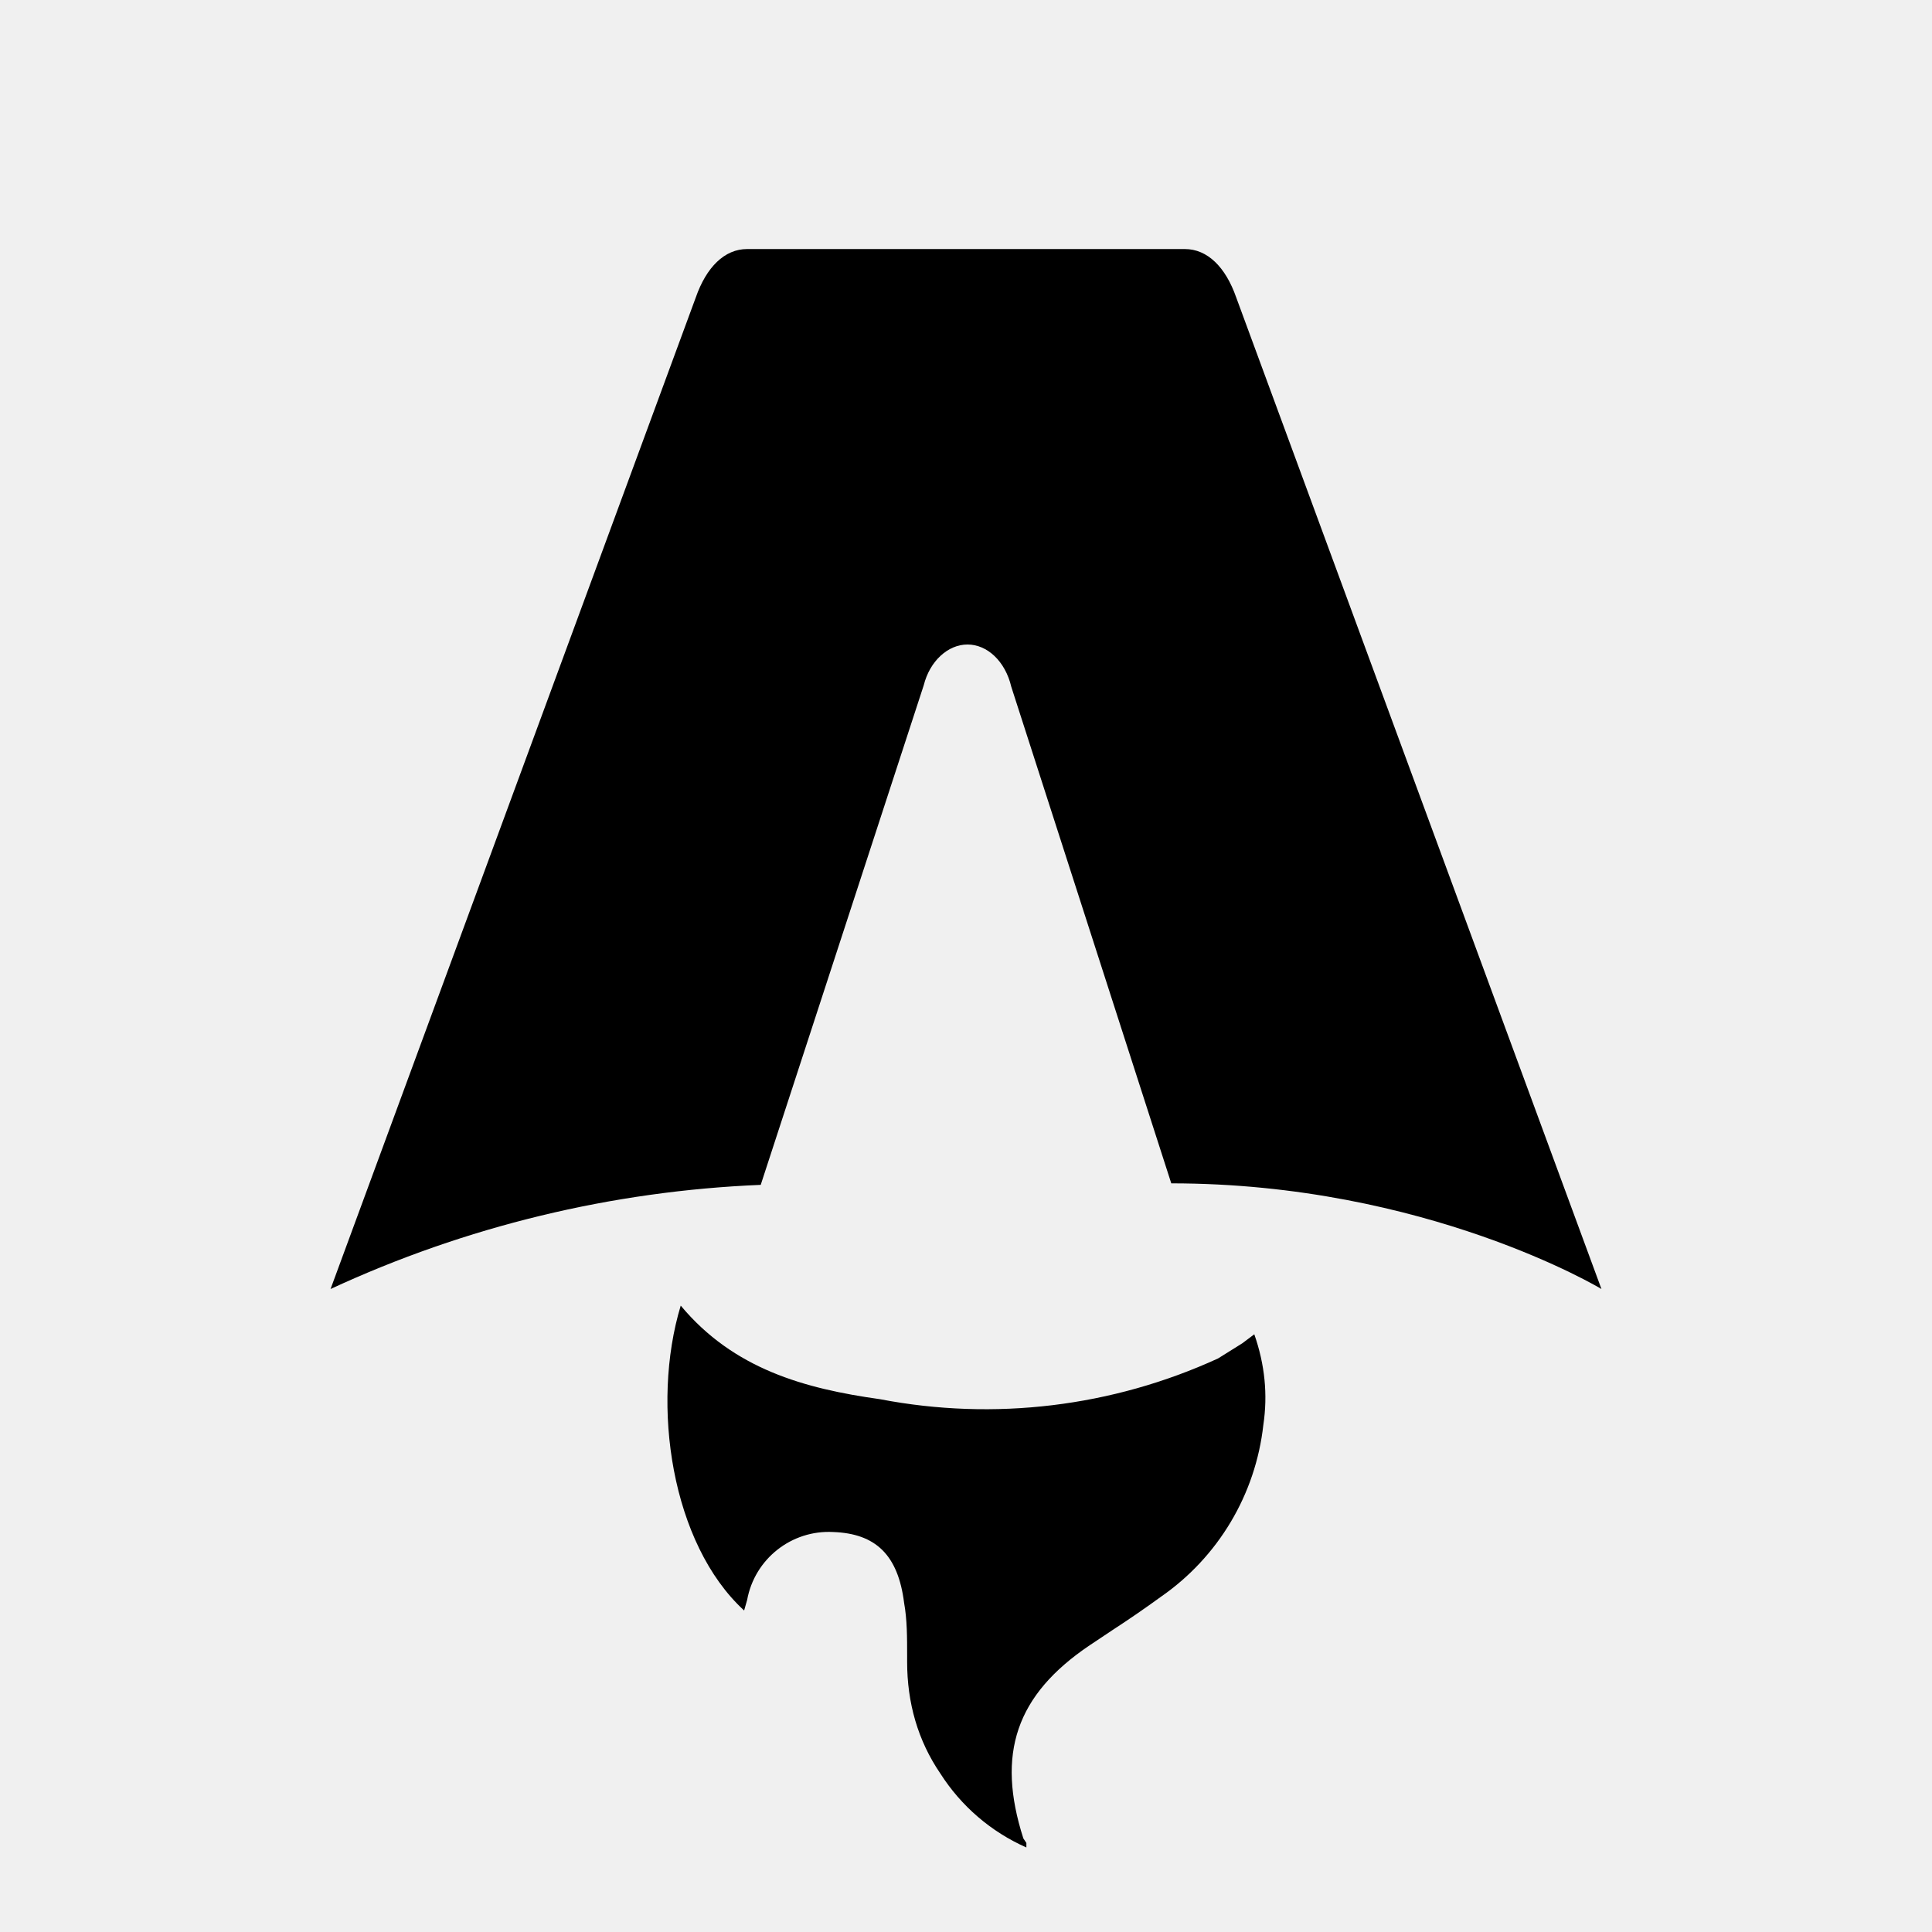
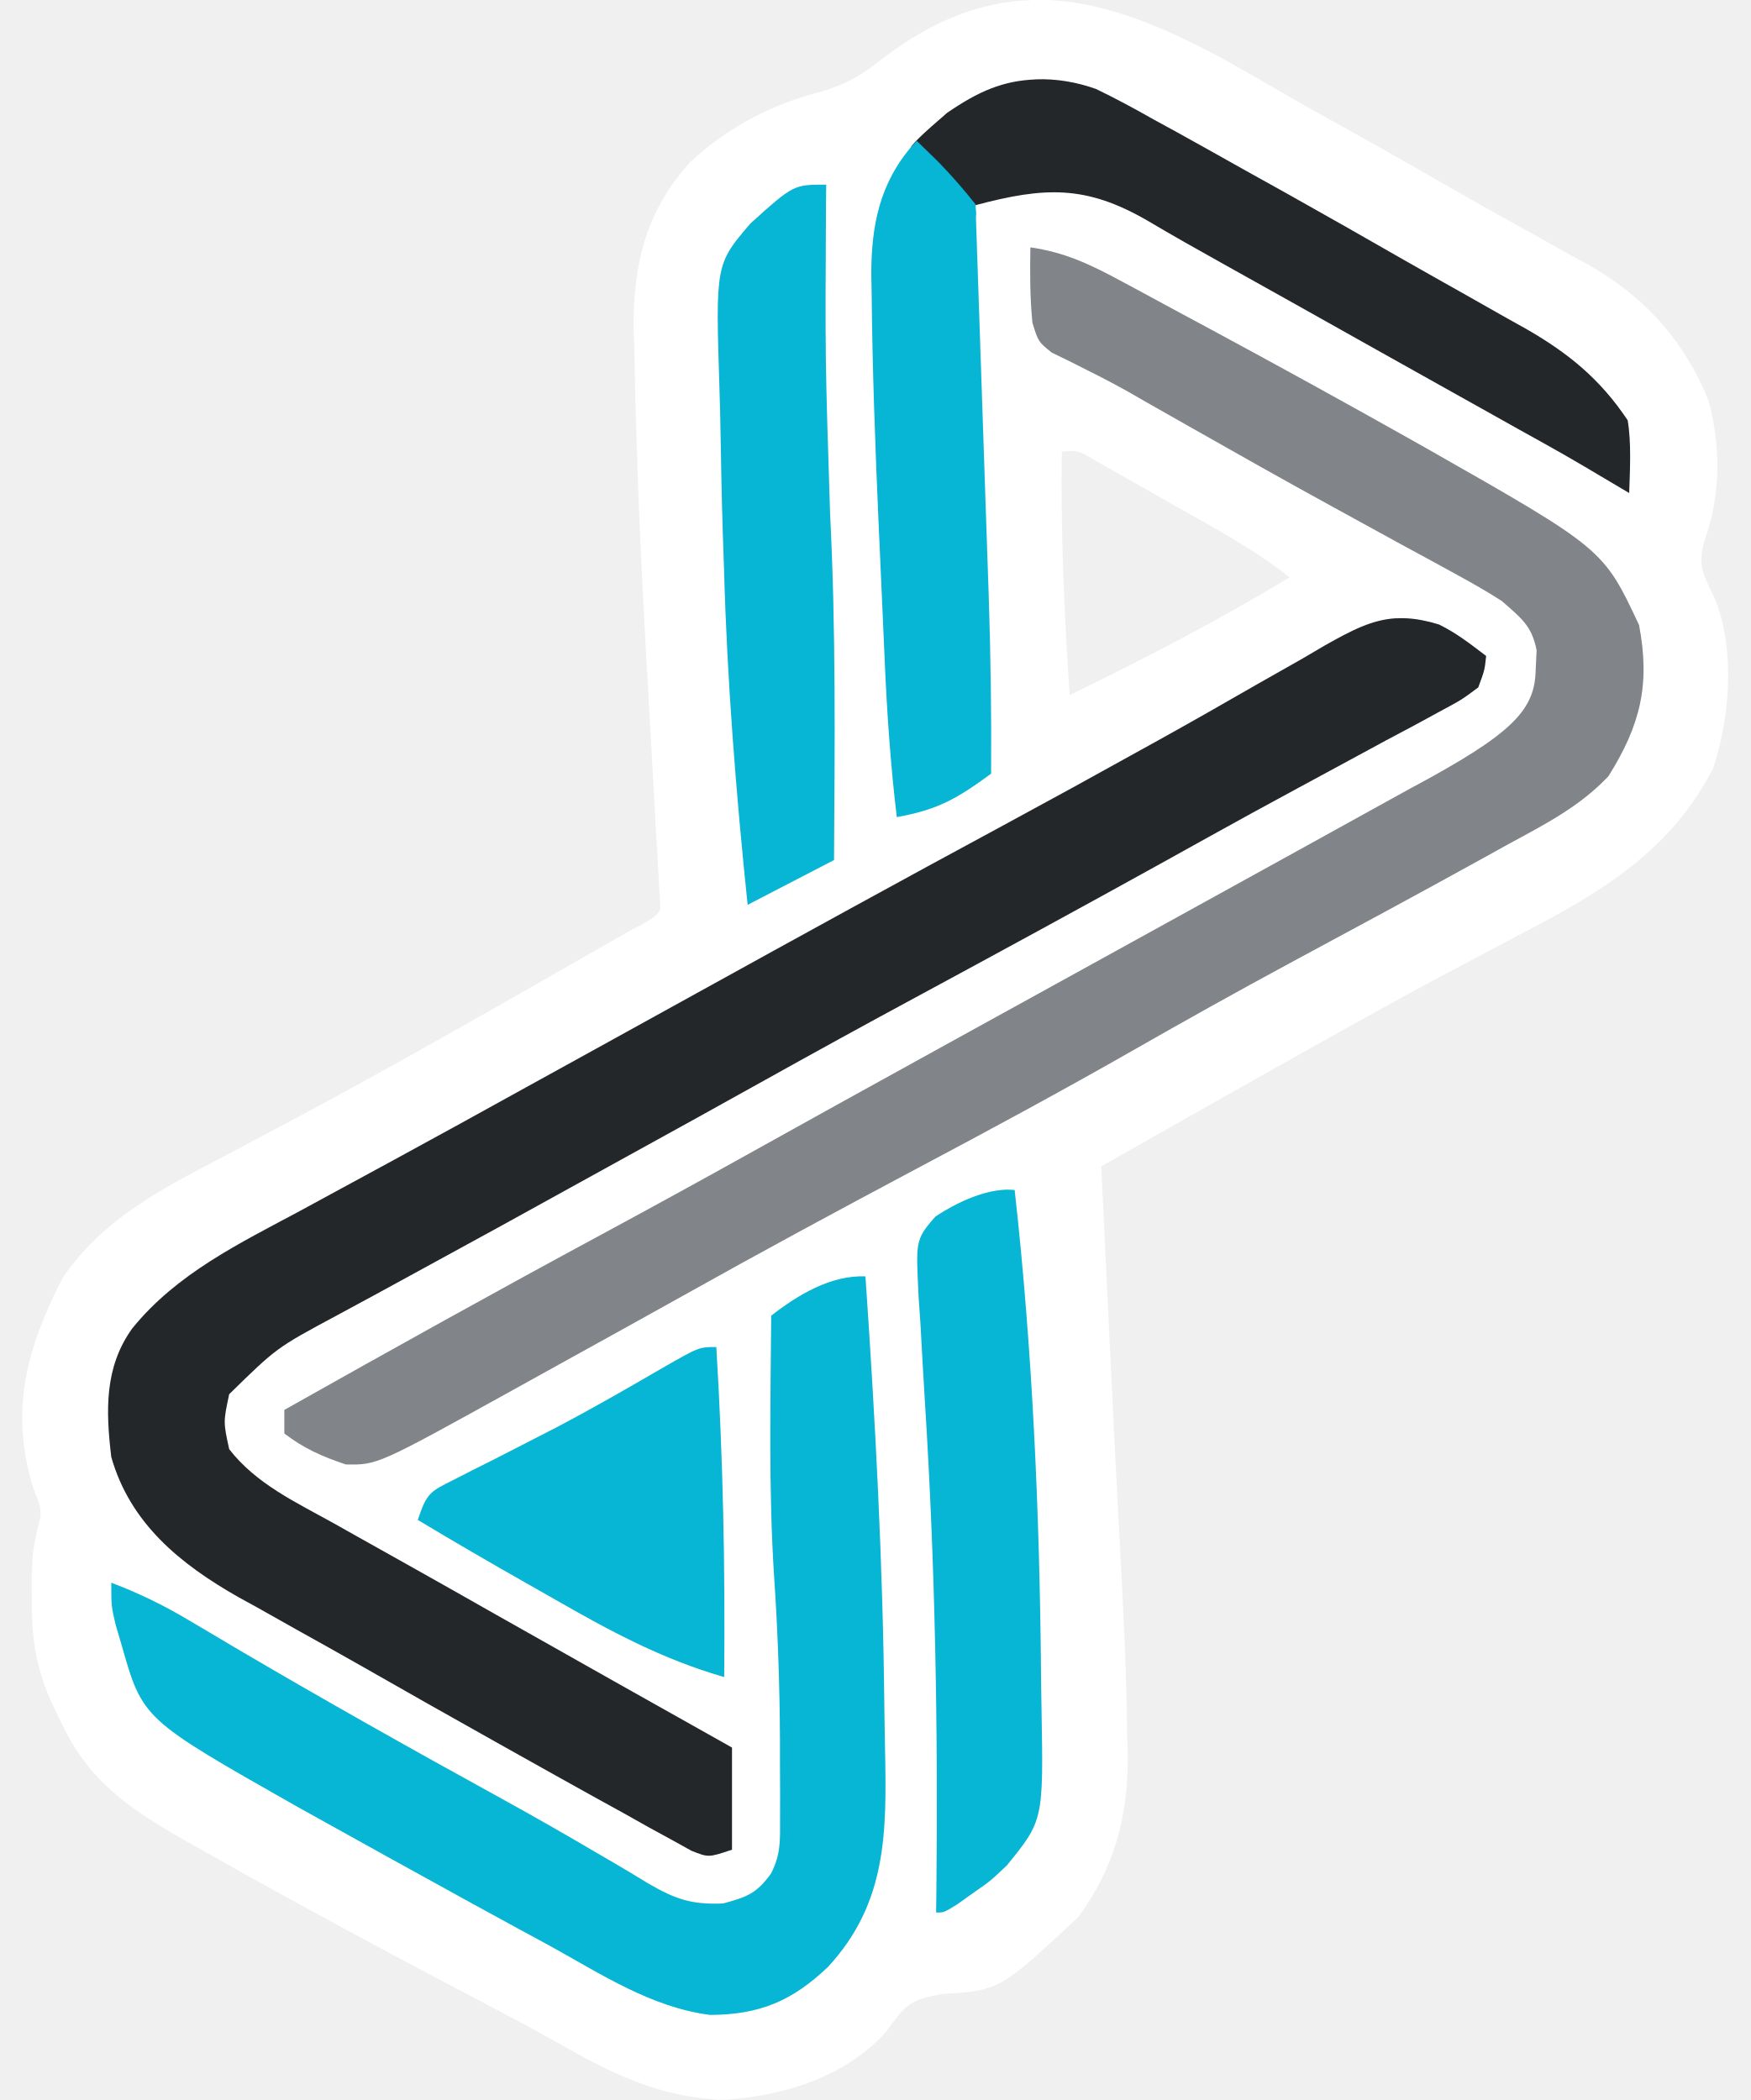
- <svg xmlns="http://www.w3.org/2000/svg" fill="none" viewBox="0 0 128 128">
-   <path d="M50.4 78.5a75.1 75.1 0 0 0-28.5 6.9l24.2-65.7c.7-2 1.9-3.2 3.4-3.2h29c1.5 0 2.7 1.2 3.4 3.2l24.2 65.7s-11.6-7-28.5-7L67 45.5c-.4-1.7-1.6-2.8-2.9-2.8-1.3 0-2.5 1.1-2.9 2.7L50.4 78.5Zm-1.1 28.2Zm-4.2-20.2c-2 6.6-.6 15.8 4.2 20.2a17.5 17.5 0 0 1 .2-.7 5.5 5.5 0 0 1 5.7-4.5c2.8.1 4.3 1.5 4.7 4.7.2 1.1.2 2.3.2 3.5v.4c0 2.7.7 5.2 2.2 7.4a13 13 0 0 0 5.7 4.9v-.3l-.2-.3c-1.8-5.6-.5-9.5 4.4-12.8l1.5-1a73 73 0 0 0 3.2-2.2 16 16 0 0 0 6.8-11.4c.3-2 .1-4-.6-6l-.8.6-1.6 1a37 37 0 0 1-22.4 2.7c-5-.7-9.7-2-13.2-6.2Z" />
-   <style>
-         path { fill: #000; }
-         @media (prefers-color-scheme: dark) {
-             path { fill: #FFF; }
-         }
-     </style>
+ <svg xmlns="http://www.w3.org/2000/svg" version="1.1" width="40" height="48" viewBox="0 0 50.876 62.645" id="svg1" xml:space="preserve">
+   <defs id="defs1" />
+   <g id="layer1" transform="translate(-868.8533,-66.17027)">
+     <g id="g5-0" transform="translate(900.8433,82.35498)">
+       <g id="g3-0-7-7-7-8-9-2-9-0" transform="matrix(2.026753,0,0,2.026753,-303.0486,-49.71361)">
+         <path d="m 148.593,16.545 c -0.725,0.021 -1.448,0.284 -2.221,0.881 -0.304,0.237 -0.483,0.342 -0.86,0.462 -0.731,0.183 -1.388,0.523 -1.941,1.04 -0.653,0.717 -0.842,1.499 -0.835,2.447 0.004,0.135 0.009,0.266 0.013,0.398 0.026,1.609 0.103,3.217 0.195,4.824 0.017,0.297 0.034,0.595 0.05,0.892 0.044,0.803 0.089,1.606 0.135,2.409 0.007,0.115 -0.218,0.228 -0.455,0.348 -0.1,0.057 -0.197,0.113 -0.294,0.169 l -0.329,0.187 c -0.239,0.138 -0.479,0.275 -0.719,0.412 -0.125,0.071 -0.247,0.141 -0.369,0.21 -0.499,0.285 -0.999,0.568 -1.501,0.848 l -0.243,0.135 c -0.463,0.258 -0.926,0.513 -1.394,0.762 -0.126,0.067 -0.249,0.132 -0.371,0.197 -0.25,0.133 -0.5,0.266 -0.749,0.399 -0.924,0.483 -1.772,0.913 -2.373,1.789 -0.525,1.035 -0.782,1.941 -0.431,3.088 0.133,0.337 0.133,0.337 0.059,0.621 -0.065,0.311 -0.065,0.311 -0.081,0.654 3.5e-4,0.121 5.6e-4,0.239 8.8e-4,0.357 -0.002,0.56 0.051,0.963 0.268,1.477 0.059,0.122 0.116,0.24 0.172,0.358 0.406,0.865 1.022,1.27 1.824,1.729 l 0.292,0.164 c 1.338,0.757 2.692,1.484 4.052,2.199 0.372,0.195 0.743,0.391 1.11,0.597 0.804,0.459 1.489,0.806 2.438,0.853 0.886,-0.052 1.787,-0.32 2.407,-0.991 0.288,-0.394 0.338,-0.487 0.845,-0.569 0.834,-0.052 0.834,-0.052 1.992,-1.132 0.538,-0.734 0.736,-1.493 0.728,-2.394 -0.004,-0.11 -0.007,-0.218 -0.01,-0.325 -0.01,-0.903 -0.054,-1.803 -0.103,-2.705 -0.033,-0.607 -0.065,-1.214 -0.095,-1.821 -0.005,-0.107 -0.01,-0.212 -0.015,-0.316 -0.015,-0.313 -0.03,-0.626 -0.045,-0.939 -0.01,-0.215 -0.021,-0.43 -0.031,-0.645 -0.031,-0.635 -0.062,-1.27 -0.092,-1.904 1.148,-0.651 2.297,-1.302 3.449,-1.946 l 0.243,-0.135 c 0.462,-0.258 0.924,-0.513 1.391,-0.76 0.186,-0.098 0.187,-0.098 0.369,-0.195 0.249,-0.132 0.497,-0.264 0.746,-0.396 1.175,-0.61 2.194,-1.223 2.81,-2.436 0.244,-0.742 0.317,-1.712 0.038,-2.449 -0.163,-0.359 -0.286,-0.502 -0.168,-0.895 0.238,-0.663 0.242,-1.382 0.058,-2.063 -0.367,-0.894 -0.945,-1.53 -1.783,-2.004 l -0.269,-0.146 c -0.197,-0.11 -0.394,-0.22 -0.591,-0.331 -0.316,-0.174 -0.632,-0.349 -0.945,-0.528 -0.546,-0.314 -1.093,-0.627 -1.644,-0.934 -0.233,-0.129 -0.466,-0.259 -0.699,-0.389 -0.371,-0.215 -0.743,-0.43 -1.117,-0.641 -1.046,-0.575 -1.98,-0.947 -2.912,-0.92 z m 0.062,1.167 c 0.077,-0.003 0.156,-4.71e-4 0.234,0.005 0.161,0.011 0.323,0.039 0.484,0.084 0.055,0.016 0.111,0.033 0.165,0.053 0.288,0.138 0.566,0.289 0.844,0.446 l 0.316,0.172 c 0.335,0.184 0.667,0.37 0.999,0.558 0.224,0.125 0.448,0.249 0.672,0.374 0.556,0.311 1.11,0.627 1.664,0.944 0.319,0.182 0.639,0.362 0.959,0.542 0.198,0.112 0.395,0.224 0.593,0.336 l 0.272,0.151 c 0.628,0.359 1.099,0.741 1.506,1.351 0.03,0.311 0.01,0.611 0,0.925 -0.427,-0.161 -0.818,-0.354 -1.216,-0.576 l -0.376,-0.209 -0.402,-0.226 c -0.139,-0.078 -0.278,-0.155 -0.417,-0.233 -0.43,-0.24 -0.859,-0.48 -1.288,-0.721 l -0.204,-0.115 c -0.324,-0.181 -0.648,-0.363 -0.971,-0.545 -0.245,-0.137 -0.49,-0.274 -0.735,-0.411 -0.117,-0.065 -0.233,-0.13 -0.349,-0.195 -0.05,-0.028 -0.1,-0.056 -0.15,-0.084 -0.321,-0.18 -0.641,-0.362 -0.958,-0.55 -0.835,-0.483 -1.404,-0.661 -2.297,-0.469 v 0.171 h -0.231 c 0.003,0.085 0.005,0.171 0.009,0.258 0.028,0.809 0.055,1.619 0.082,2.428 0.014,0.416 0.028,0.832 0.042,1.248 0.014,0.402 0.027,0.805 0.04,1.208 0.008,0.226 0.015,0.452 0.023,0.677 0.029,0.874 0.041,1.745 0.035,2.619 -0.997,0.578 -0.997,0.578 -1.387,0.578 -0.09,-0.742 -0.145,-1.478 -0.177,-2.224 -0.005,-0.111 -0.01,-0.222 -0.015,-0.336 -0.01,-0.234 -0.02,-0.469 -0.03,-0.703 -0.015,-0.351 -0.031,-0.701 -0.047,-1.051 -0.049,-1.108 -0.089,-2.216 -0.1,-3.325 -0.002,-0.094 -0.004,-0.187 -0.005,-0.284 -0.003,-0.712 0.122,-1.349 0.607,-1.902 l 0.347,-0.116 c 0.068,-0.247 0.25,-0.38 0.455,-0.52 l 0.002,-8.77e-4 c 0.048,-0.034 0.098,-0.066 0.148,-0.094 l 0.106,-0.067 c 0.053,-0.021 0.107,-0.039 0.16,-0.056 0.191,-0.071 0.391,-0.109 0.596,-0.117 z m -3.085,1.549 -0.002,0.274 c -0.013,2.284 -0.013,2.284 0.06,4.566 0.086,1.699 0.068,3.4 0.058,5.101 l -1.271,0.578 c -0.169,-1.618 -0.302,-3.229 -0.347,-4.855 -0.006,-0.177 -0.012,-0.355 -0.018,-0.532 -0.016,-0.503 -0.026,-1.006 -0.035,-1.509 -0.004,-0.203 -0.009,-0.406 -0.015,-0.609 -0.058,-1.842 -0.058,-1.842 0.454,-2.441 0.635,-0.573 0.635,-0.573 1.116,-0.573 z m 3.006,0.924 c 0.493,0.071 0.863,0.244 1.3,0.479 l 0.209,0.112 c 0.225,0.12 0.449,0.242 0.673,0.364 0.156,0.084 0.312,0.168 0.467,0.252 0.959,0.517 1.914,1.042 2.863,1.576 l 0.311,0.175 c 2.602,1.478 2.602,1.479 3.128,2.6 0.168,0.875 0.022,1.475 -0.452,2.228 -0.428,0.451 -0.935,0.706 -1.478,1.002 l -0.356,0.198 c -0.948,0.524 -1.901,1.038 -2.855,1.551 -0.78,0.421 -1.553,0.854 -2.323,1.293 -1.038,0.592 -2.088,1.159 -3.143,1.719 -1.165,0.618 -2.324,1.245 -3.475,1.89 -0.607,0.339 -1.216,0.676 -1.825,1.012 -0.221,0.122 -0.442,0.245 -0.663,0.368 -1.994,1.104 -1.994,1.104 -2.461,1.095 -0.345,-0.115 -0.614,-0.234 -0.903,-0.455 v -0.347 c 1.553,-0.875 3.11,-1.742 4.679,-2.588 0.748,-0.404 1.493,-0.812 2.235,-1.226 0.808,-0.451 1.618,-0.898 2.428,-1.345 0.144,-0.08 0.289,-0.159 0.433,-0.239 0.584,-0.322 1.167,-0.644 1.751,-0.965 0.835,-0.46 1.67,-0.921 2.504,-1.382 0.286,-0.158 0.573,-0.316 0.859,-0.474 0.361,-0.199 0.721,-0.399 1.082,-0.598 0.2,-0.111 0.4,-0.221 0.6,-0.331 1.036,-0.483 1.037,-0.483 1.81,-1.256 0.032,-0.24 0.031,-0.24 0.036,-0.506 0.004,-0.089 0.009,-0.178 0.013,-0.27 -0.068,-0.367 -0.234,-0.481 -0.511,-0.727 -0.207,-0.131 -0.419,-0.254 -0.634,-0.371 l -0.381,-0.209 c -0.136,-0.074 -0.272,-0.147 -0.408,-0.221 -0.211,-0.115 -0.422,-0.232 -0.632,-0.347 -0.143,-0.079 -0.287,-0.157 -0.43,-0.236 -0.702,-0.384 -1.399,-0.778 -2.095,-1.173 -0.209,-0.118 -0.417,-0.236 -0.626,-0.355 l -0.289,-0.166 c -0.193,-0.107 -0.388,-0.21 -0.586,-0.309 l -0.287,-0.145 -0.256,-0.124 c -0.197,-0.159 -0.197,-0.159 -0.282,-0.438 -0.037,-0.371 -0.037,-0.736 -0.03,-1.108 z m 0.608,2.998 c 0.115,-2.91e-4 0.162,0.028 0.348,0.14 l 0.325,0.184 0.355,0.201 0.372,0.213 c 0.62,0.35 1.244,0.679 1.806,1.119 -1.052,0.638 -2.132,1.195 -3.237,1.734 -0.081,-1.197 -0.133,-2.383 -0.116,-3.584 0.061,-0.004 0.108,-0.008 0.146,-0.008 z m 4.775,2.46 c 0.051,-0.003 0.103,-0.003 0.156,0 0.143,0.008 0.297,0.037 0.471,0.091 0.264,0.129 0.457,0.284 0.694,0.462 -0.022,0.209 -0.022,0.209 -0.116,0.462 -0.246,0.182 -0.247,0.182 -0.576,0.36 l -0.373,0.204 c -0.136,0.072 -0.273,0.145 -0.409,0.217 -0.141,0.076 -0.282,0.153 -0.423,0.229 -0.296,0.161 -0.592,0.321 -0.889,0.481 -0.437,0.236 -0.872,0.475 -1.307,0.716 l -0.211,0.117 c -0.14,0.078 -0.281,0.156 -0.421,0.233 -1.222,0.677 -2.449,1.345 -3.678,2.009 -0.739,0.4 -1.476,0.804 -2.21,1.213 -0.67,0.374 -1.342,0.745 -2.014,1.115 -0.287,0.158 -0.573,0.316 -0.859,0.474 -0.659,0.364 -1.319,0.728 -1.98,1.088 -0.287,0.156 -0.573,0.313 -0.86,0.47 -0.2,0.109 -0.402,0.218 -0.603,0.326 -0.871,0.468 -0.871,0.468 -1.568,1.151 -0.087,0.41 -0.087,0.41 0,0.809 0.397,0.512 0.983,0.782 1.539,1.091 0.106,0.06 0.213,0.12 0.322,0.182 0.226,0.128 0.453,0.254 0.68,0.381 0.46,0.257 0.917,0.517 1.376,0.777 1.159,0.656 2.32,1.309 3.481,1.961 v 1.503 c -0.347,0.116 -0.347,0.115 -0.598,0.015 -0.098,-0.054 -0.195,-0.108 -0.296,-0.164 -0.11,-0.06 -0.221,-0.121 -0.335,-0.183 -0.119,-0.067 -0.238,-0.134 -0.361,-0.203 -0.123,-0.068 -0.247,-0.136 -0.374,-0.206 -0.387,-0.214 -0.772,-0.43 -1.158,-0.646 -0.117,-0.066 -0.235,-0.131 -0.355,-0.199 -0.664,-0.372 -1.326,-0.746 -1.987,-1.124 -0.313,-0.178 -0.628,-0.354 -0.943,-0.529 -0.196,-0.11 -0.392,-0.22 -0.588,-0.331 -0.088,-0.048 -0.176,-0.096 -0.266,-0.146 -0.857,-0.487 -1.596,-1.088 -1.873,-2.065 -0.08,-0.677 -0.103,-1.317 0.308,-1.89 0.656,-0.811 1.58,-1.254 2.481,-1.737 0.149,-0.081 0.298,-0.162 0.448,-0.243 0.309,-0.168 0.618,-0.337 0.928,-0.504 0.645,-0.35 1.287,-0.705 1.929,-1.06 0.347,-0.192 0.695,-0.384 1.043,-0.575 0.495,-0.273 0.989,-0.546 1.484,-0.819 1.503,-0.831 3.009,-1.659 4.521,-2.475 0.675,-0.365 1.347,-0.733 2.018,-1.107 l 0.246,-0.136 c 0.484,-0.268 0.965,-0.542 1.445,-0.819 0.229,-0.13 0.457,-0.259 0.686,-0.389 l 0.323,-0.19 c 0.396,-0.222 0.695,-0.38 1.051,-0.4 z m -5.615,8.414 c 0.263,2.355 0.367,4.743 0.388,7.112 0.002,0.17 0.004,0.34 0.007,0.511 0.029,1.654 0.029,1.654 -0.511,2.319 -0.243,0.231 -0.243,0.231 -0.484,0.397 l -0.243,0.173 c -0.197,0.123 -0.197,0.123 -0.313,0.123 l 0.004,-0.335 c 0.024,-2.4 -0.017,-4.785 -0.169,-7.181 -0.024,-0.385 -0.045,-0.769 -0.066,-1.154 l -0.027,-0.388 c -0.041,-0.914 -0.023,-1.021 0.591,-1.31 l 0.317,-0.161 c 0.275,-0.107 0.275,-0.107 0.506,-0.107 z m -2.196,1.272 c 0.146,2.117 0.259,4.236 0.278,6.358 0.002,0.2 0.005,0.401 0.01,0.601 0.024,1.213 0.034,2.259 -0.84,3.204 -0.524,0.498 -1.001,0.702 -1.731,0.705 -0.861,-0.106 -1.609,-0.601 -2.355,-1.014 -0.165,-0.09 -0.329,-0.179 -0.494,-0.268 -0.41,-0.223 -0.819,-0.448 -1.228,-0.674 -0.214,-0.118 -0.428,-0.236 -0.642,-0.354 -0.359,-0.198 -0.718,-0.397 -1.075,-0.597 l -0.311,-0.173 c -2.247,-1.274 -2.247,-1.274 -2.557,-2.363 l -0.088,-0.3 c -0.064,-0.27 -0.064,-0.271 -0.064,-0.618 0.402,0.151 0.763,0.327 1.132,0.547 l 0.325,0.192 0.35,0.208 c 1.3,0.765 2.613,1.503 3.935,2.23 0.459,0.253 0.913,0.51 1.364,0.777 l 0.287,0.167 c 0.171,0.1 0.341,0.202 0.511,0.306 0.399,0.231 0.633,0.314 1.099,0.294 0.358,-0.096 0.496,-0.149 0.709,-0.444 0.145,-0.29 0.13,-0.489 0.131,-0.813 2.2e-4,-0.119 6.8e-4,-0.238 8.8e-4,-0.36 -5.2e-4,-0.128 -8.8e-4,-0.255 -0.002,-0.387 -2.2e-4,-0.132 -2.2e-4,-0.263 -4.6e-4,-0.399 -0.004,-0.814 -0.032,-1.622 -0.088,-2.434 -0.08,-1.269 -0.051,-2.543 -0.041,-3.814 0.449,-0.265 0.853,-0.577 1.387,-0.578 z m -2.196,1.04 c 0.098,1.62 0.131,3.233 0.116,4.855 -0.915,-0.263 -1.691,-0.683 -2.514,-1.156 l -0.389,-0.22 c -0.539,-0.306 -1.075,-0.615 -1.605,-0.936 0.134,-0.403 0.181,-0.415 0.542,-0.597 l 0.271,-0.139 0.292,-0.146 c 0.2,-0.102 0.4,-0.204 0.599,-0.307 l 0.307,-0.157 c 0.536,-0.281 1.06,-0.583 1.583,-0.886 0.543,-0.311 0.543,-0.311 0.798,-0.311 z" style="display:inline;fill:#ffffff;fill-opacity:1;stroke-width:0.877" id="path62-8-6-6-2-3-1-4-8-9" />
+         <g id="g2-9-3-4-3-90-55-7-6-0" style="display:inline">
+           <path style="display:inline;fill:#818589;fill-opacity:1;stroke-width:0.877" d="m 148.575,20.186 c -0.007,0.372 -0.007,0.737 0.03,1.108 0.086,0.279 0.086,0.279 0.283,0.438 l 0.255,0.124 0.287,0.145 c 0.198,0.098 0.393,0.201 0.586,0.309 l 0.289,0.166 c 0.209,0.118 0.417,0.236 0.626,0.355 0.696,0.395 1.393,0.789 2.095,1.173 0.143,0.079 0.287,0.157 0.43,0.236 0.211,0.116 0.422,0.232 0.633,0.347 0.136,0.074 0.272,0.148 0.408,0.221 l 0.381,0.209 c 0.215,0.117 0.427,0.24 0.634,0.372 0.277,0.246 0.443,0.36 0.512,0.727 -0.004,0.092 -0.009,0.181 -0.013,0.27 -0.009,0.606 -0.322,0.948 -1.845,1.762 -0.2,0.11 -0.4,0.221 -0.599,0.331 -0.36,0.199 -0.721,0.399 -1.082,0.598 -0.286,0.158 -0.573,0.316 -0.859,0.474 -0.835,0.461 -1.669,0.921 -2.504,1.381 -0.584,0.322 -1.167,0.643 -1.751,0.965 -0.144,0.08 -0.289,0.16 -0.433,0.239 -0.81,0.447 -1.62,0.894 -2.428,1.345 -0.742,0.414 -1.487,0.822 -2.234,1.226 -1.569,0.846 -3.126,1.713 -4.679,2.588 v 0.347 c 0.289,0.221 0.559,0.34 0.903,0.455 0.466,0.009 0.466,0.009 2.46,-1.095 0.221,-0.123 0.442,-0.246 0.664,-0.368 0.609,-0.336 1.217,-0.673 1.825,-1.012 1.151,-0.645 2.31,-1.271 3.475,-1.89 1.055,-0.56 2.105,-1.127 3.143,-1.719 0.77,-0.44 1.543,-0.872 2.323,-1.293 0.954,-0.513 1.907,-1.027 2.855,-1.551 l 0.357,-0.198 c 0.543,-0.295 1.049,-0.551 1.477,-1.001 0.473,-0.753 0.619,-1.353 0.452,-2.228 -0.526,-1.121 -0.527,-1.121 -3.128,-2.6 l -0.311,-0.175 c -0.949,-0.534 -1.905,-1.059 -2.863,-1.576 -0.156,-0.084 -0.311,-0.167 -0.467,-0.251 -0.224,-0.122 -0.448,-0.243 -0.673,-0.364 l -0.209,-0.112 c -0.437,-0.235 -0.807,-0.408 -1.3,-0.479 z" id="path8-4-9-3" />
+           <path id="path42-5-41-3-5-5-5-1-0-1" style="display:inline;fill:#23272a;fill-opacity:1;stroke-width:0.877" d="m 148.655,17.712 c -0.485,0.019 -0.842,0.174 -1.306,0.492 -0.349,0.301 -0.548,0.483 -0.541,0.538 0.033,0.252 0.557,0.227 0.948,0.824 1.03,-0.275 1.633,-0.3 2.539,0.223 0.366,0.217 0.736,0.426 1.108,0.633 0.362,0.202 0.723,0.403 1.084,0.606 0.324,0.182 0.648,0.364 0.971,0.545 l 0.205,0.115 c 0.429,0.241 0.858,0.481 1.288,0.721 0.139,0.078 0.278,0.155 0.417,0.233 l 0.403,0.226 0.376,0.209 c 0.398,0.222 0.702,0.404 1.239,0.723 0.01,-0.314 0.035,-0.746 -0.023,-1.072 -0.407,-0.61 -0.878,-0.992 -1.506,-1.351 l -0.271,-0.151 c -0.197,-0.112 -0.395,-0.224 -0.593,-0.336 -0.32,-0.18 -0.64,-0.36 -0.959,-0.542 -0.553,-0.317 -1.107,-0.633 -1.663,-0.944 -0.224,-0.125 -0.448,-0.249 -0.672,-0.374 -0.332,-0.187 -0.665,-0.374 -0.999,-0.558 l -0.315,-0.172 c -0.278,-0.158 -0.556,-0.308 -0.844,-0.447 -0.292,-0.104 -0.592,-0.153 -0.883,-0.142 z m 5.304,7.931 c -0.356,0.02 -0.655,0.177 -1.051,0.4 l -0.323,0.19 c -0.229,0.13 -0.457,0.259 -0.686,0.389 -0.48,0.277 -0.96,0.55 -1.445,0.819 l -0.246,0.136 c -0.67,0.373 -1.343,0.742 -2.018,1.107 -1.512,0.816 -3.017,1.644 -4.521,2.475 -0.494,0.273 -0.989,0.546 -1.483,0.819 -0.348,0.192 -0.695,0.383 -1.043,0.575 -0.642,0.355 -1.284,0.71 -1.929,1.06 -0.309,0.168 -0.619,0.336 -0.928,0.504 -0.149,0.081 -0.298,0.162 -0.447,0.243 -0.901,0.484 -1.825,0.926 -2.481,1.737 -0.411,0.573 -0.388,1.212 -0.308,1.89 0.277,0.978 1.015,1.578 1.873,2.065 0.09,0.05 0.178,0.098 0.266,0.146 0.196,0.11 0.392,0.221 0.588,0.331 0.315,0.175 0.629,0.351 0.943,0.529 0.661,0.378 1.323,0.752 1.987,1.124 0.121,0.068 0.238,0.133 0.355,0.199 0.385,0.216 0.771,0.432 1.158,0.646 0.127,0.07 0.251,0.138 0.374,0.206 0.123,0.069 0.242,0.136 0.361,0.203 0.114,0.062 0.224,0.123 0.335,0.183 0.1,0.056 0.198,0.11 0.296,0.164 0.252,0.101 0.252,0.101 0.598,-0.015 v -1.503 c -1.161,-0.652 -2.322,-1.305 -3.481,-1.961 -0.458,-0.26 -0.916,-0.52 -1.376,-0.777 -0.227,-0.127 -0.454,-0.254 -0.68,-0.381 -0.11,-0.062 -0.216,-0.122 -0.323,-0.182 -0.556,-0.309 -1.142,-0.579 -1.539,-1.091 -0.087,-0.4 -0.087,-0.4 0,-0.809 0.697,-0.683 0.697,-0.683 1.568,-1.151 0.201,-0.108 0.402,-0.217 0.603,-0.326 0.286,-0.157 0.573,-0.314 0.86,-0.47 0.662,-0.36 1.321,-0.723 1.98,-1.088 0.286,-0.158 0.573,-0.316 0.859,-0.474 0.672,-0.37 1.344,-0.741 2.014,-1.115 0.734,-0.409 1.47,-0.814 2.21,-1.213 1.229,-0.664 2.456,-1.332 3.678,-2.009 0.14,-0.078 0.28,-0.156 0.421,-0.234 l 0.211,-0.117 c 0.434,-0.241 0.869,-0.48 1.307,-0.716 0.297,-0.16 0.593,-0.32 0.889,-0.481 0.141,-0.077 0.282,-0.153 0.422,-0.229 0.136,-0.072 0.273,-0.145 0.409,-0.217 l 0.373,-0.203 c 0.33,-0.177 0.33,-0.177 0.576,-0.36 0.094,-0.254 0.094,-0.254 0.116,-0.463 -0.237,-0.179 -0.43,-0.334 -0.694,-0.463 -0.174,-0.054 -0.328,-0.083 -0.471,-0.091 -0.054,-0.003 -0.106,-0.003 -0.157,0 z" />
+           <path id="path49-23-5-4-35-7-2-8-1-1" style="display:inline;fill:#06b6d4;fill-opacity:1;stroke-width:0.877" d="m 148.059,17.829 c -0.229,0.08 0,0 0,0 z m -1.156,0.788 -0.062,0.066 c -0.485,0.553 -0.609,1.189 -0.607,1.902 0.002,0.097 0.004,0.19 0.005,0.284 0.011,1.109 0.051,2.217 0.1,3.325 0.016,0.35 0.032,0.701 0.047,1.051 0.01,0.234 0.02,0.469 0.031,0.703 0.005,0.114 0.01,0.225 0.015,0.337 0.032,0.746 0.087,1.544 0.177,2.285 0.598,-0.109 0.875,-0.263 1.387,-0.639 0.006,-0.874 -0.006,-1.746 -0.035,-2.619 -0.008,-0.226 -0.016,-0.452 -0.023,-0.677 -0.013,-0.403 -0.027,-0.805 -0.041,-1.208 -0.014,-0.416 -0.028,-0.832 -0.042,-1.248 -0.027,-0.809 -0.054,-1.619 -0.082,-2.428 0.011,-0.124 -0.004,-0.075 -0.005,-0.2 -0.351,-0.442 -0.625,-0.701 -0.625,-0.701 z m -1.333,0.644 c -0.481,0 -0.481,-3.54e-4 -1.116,0.573 -0.512,0.599 -0.512,0.599 -0.454,2.441 0.007,0.203 0.012,0.406 0.015,0.609 0.008,0.503 0.018,1.006 0.034,1.509 0.006,0.177 0.012,0.355 0.018,0.532 0.044,1.626 0.178,3.318 0.347,4.936 l 1.271,-0.659 c 0.011,-1.701 0.028,-3.401 -0.058,-5.101 -0.073,-2.282 -0.073,-2.282 -0.06,-4.566 z M 148.25,34.053 c -0.474,-2.02e-4 -0.985,0.337 -1.073,0.397 -0.308,0.348 -0.283,0.374 -0.247,1.185 l 0.027,0.388 c 0.021,0.385 0.042,0.769 0.066,1.154 0.152,2.396 0.193,4.781 0.169,7.181 l -0.004,0.335 c 0.116,0 0.116,-1.33e-4 0.313,-0.123 l 0.243,-0.173 c 0.241,-0.167 0.24,-0.167 0.484,-0.397 0.539,-0.665 0.539,-0.666 0.51,-2.319 -0.004,-0.17 -0.005,-0.34 -0.007,-0.51 -0.021,-2.369 -0.125,-4.757 -0.388,-7.112 -0.031,-0.003 -0.062,-0.005 -0.094,-0.005 z m -2.102,1.277 c -0.514,-0.023 -1.006,0.281 -1.387,0.578 -0.01,1.271 -0.039,2.545 0.041,3.814 0.056,0.812 0.084,1.62 0.088,2.434 2.4e-4,0.135 4e-5,0.267 2.6e-4,0.399 5.4e-4,0.132 9.1e-4,0.259 0.002,0.387 -2.4e-4,0.123 -5.8e-4,0.242 -7.7e-4,0.361 -3.9e-4,0.324 0.014,0.523 -0.131,0.813 -0.213,0.295 -0.351,0.348 -0.709,0.444 -0.466,0.019 -0.7,-0.063 -1.099,-0.294 -0.169,-0.104 -0.339,-0.206 -0.51,-0.306 l -0.287,-0.167 c -0.451,-0.266 -0.905,-0.524 -1.364,-0.777 -1.322,-0.727 -2.635,-1.465 -3.934,-2.23 l -0.35,-0.208 -0.325,-0.192 c -0.369,-0.219 -0.73,-0.395 -1.132,-0.547 0,0.347 2.6e-4,0.347 0.064,0.618 l 0.088,0.3 c 0.31,1.088 0.31,1.088 2.557,2.363 l 0.311,0.173 c 0.358,0.2 0.716,0.399 1.075,0.597 0.214,0.118 0.428,0.235 0.642,0.354 0.409,0.226 0.817,0.451 1.228,0.674 0.165,0.089 0.33,0.179 0.494,0.268 0.747,0.413 1.495,0.907 2.355,1.014 0.73,-0.004 1.207,-0.207 1.731,-0.706 0.874,-0.945 0.864,-1.99 0.84,-3.204 -0.004,-0.2 -0.007,-0.401 -0.01,-0.601 -0.02,-2.123 -0.133,-4.241 -0.278,-6.358 z m -2.196,1.04 c -0.255,0 -0.256,2.86e-4 -0.798,0.312 -0.523,0.304 -1.047,0.606 -1.583,0.886 l -0.306,0.157 c -0.2,0.103 -0.399,0.205 -0.599,0.307 l -0.292,0.146 -0.271,0.139 c -0.361,0.181 -0.408,0.194 -0.542,0.597 0.53,0.32 1.066,0.63 1.605,0.936 l 0.389,0.221 c 0.823,0.473 1.599,0.893 2.514,1.156 0.015,-1.623 -0.017,-3.235 -0.116,-4.855 z" />
+         </g>
+       </g>
+     </g>
+   </g>
</svg>
